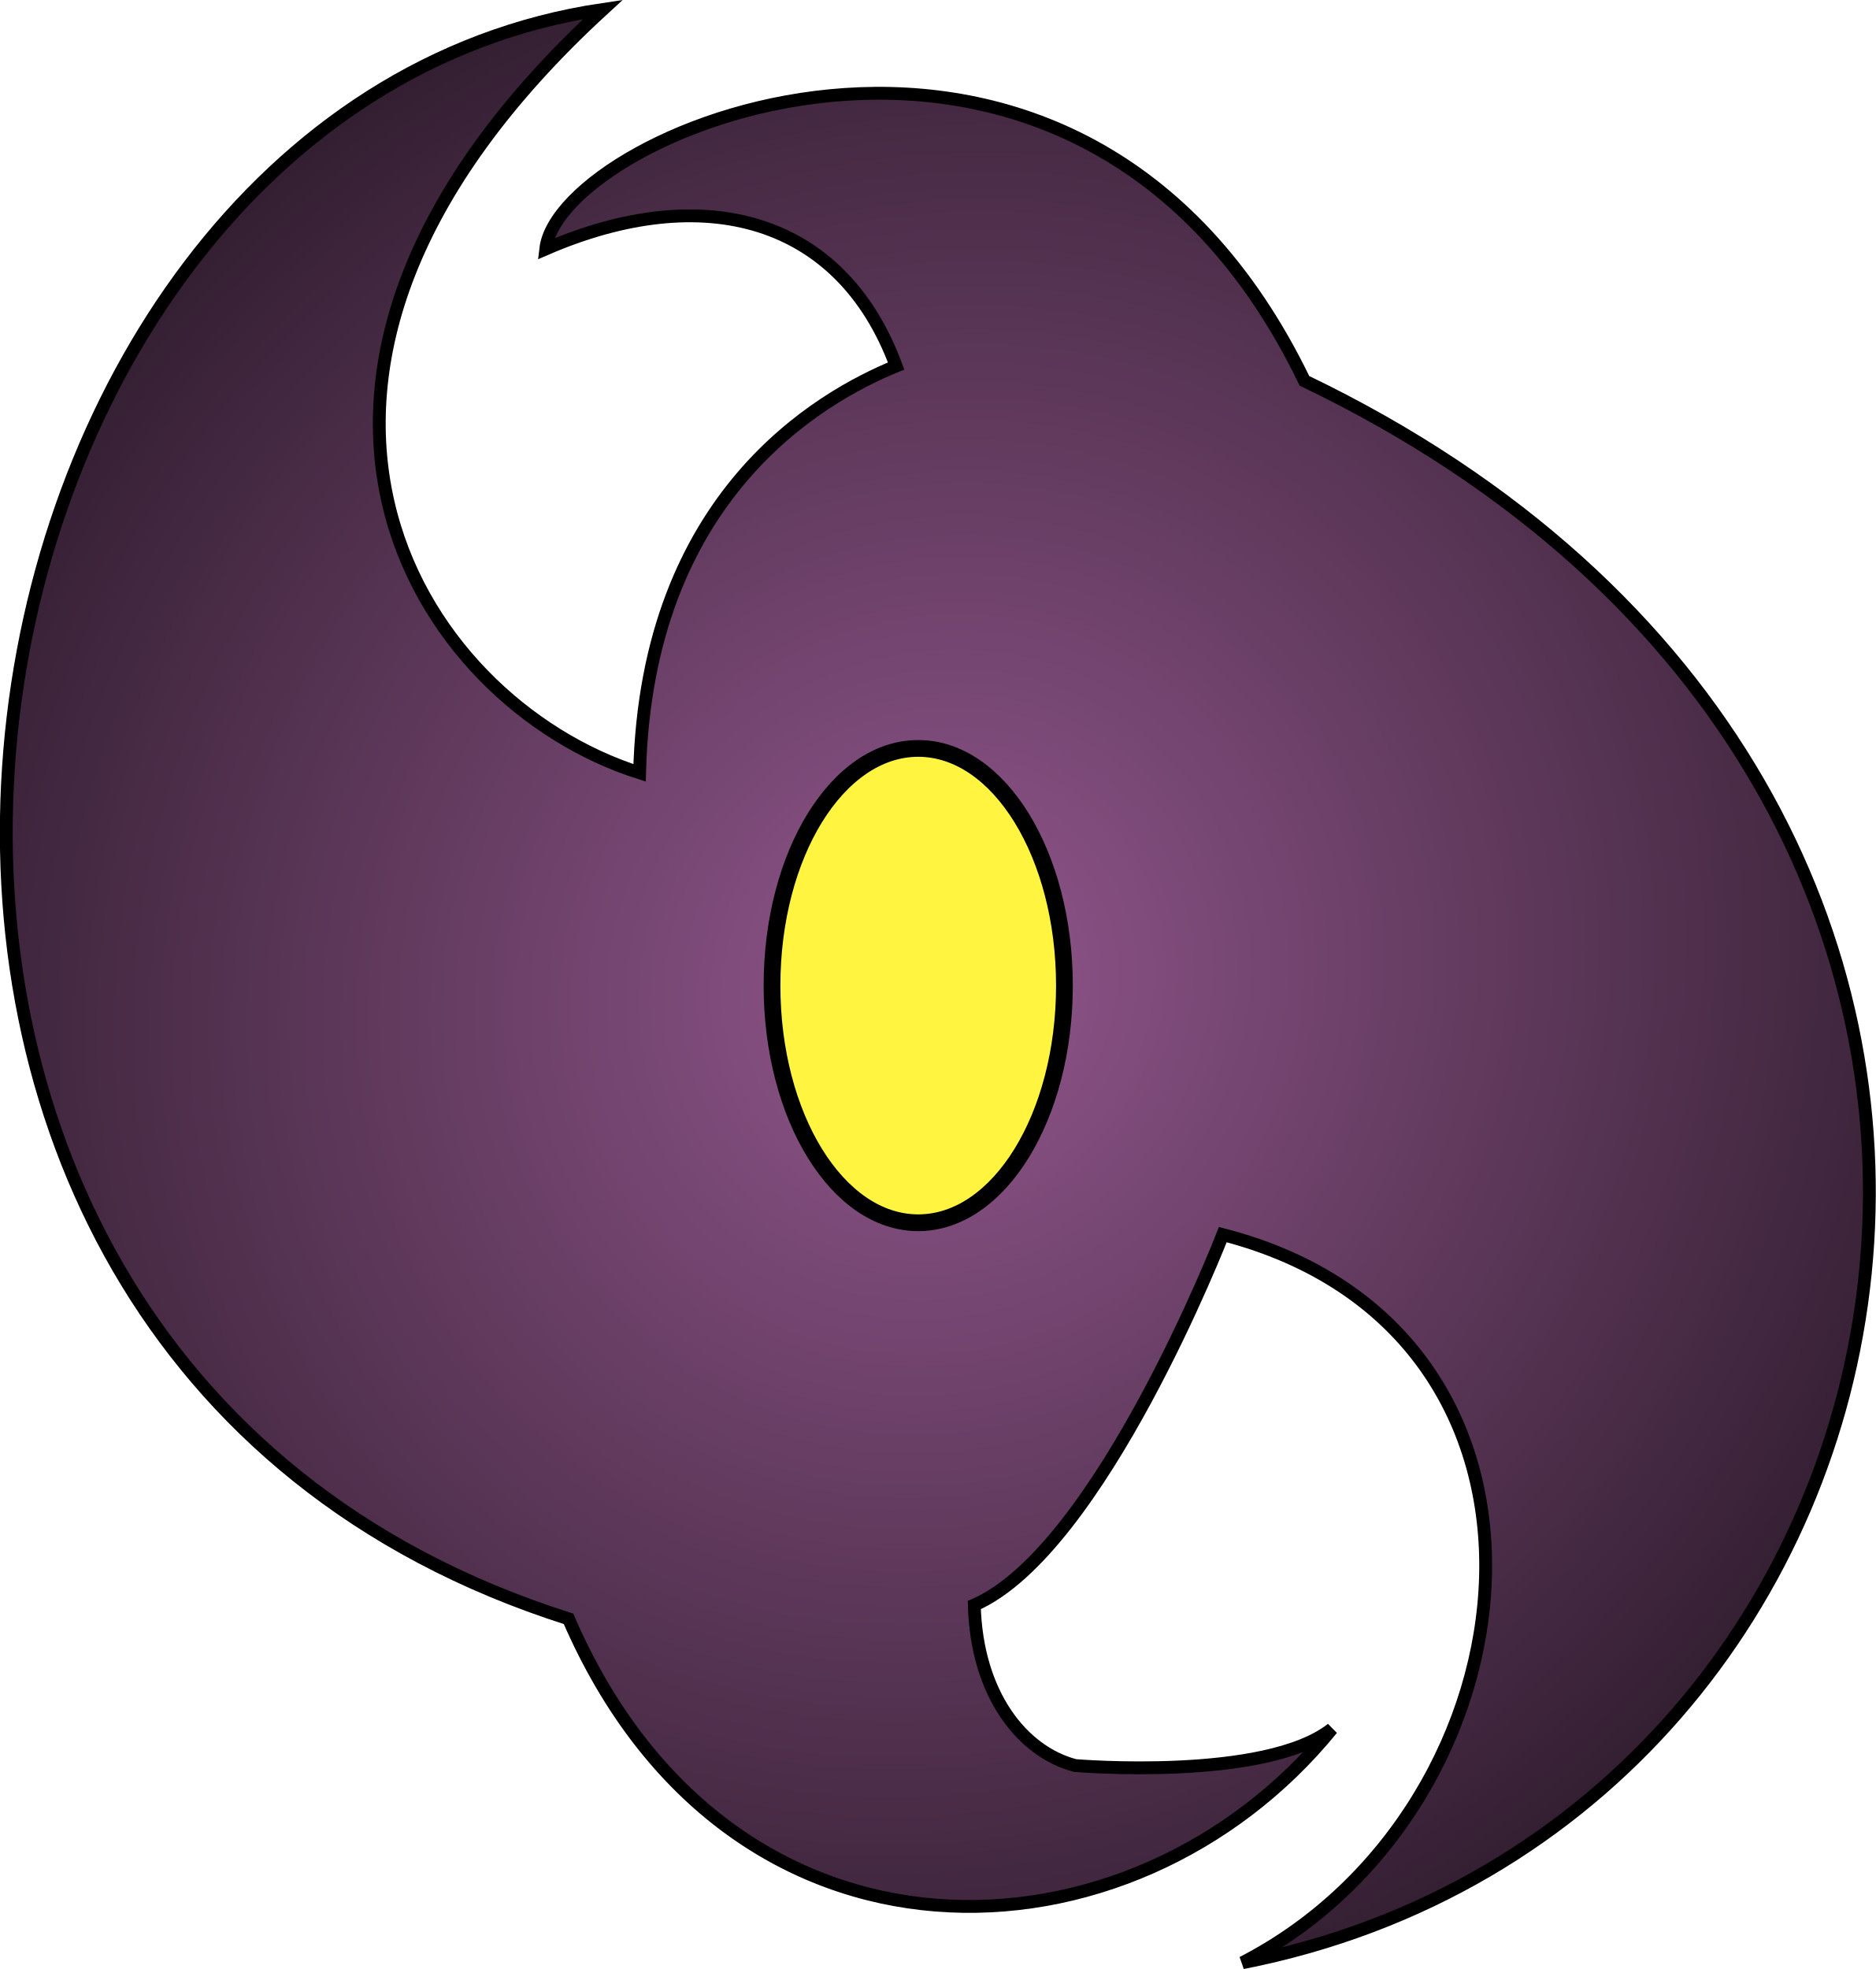
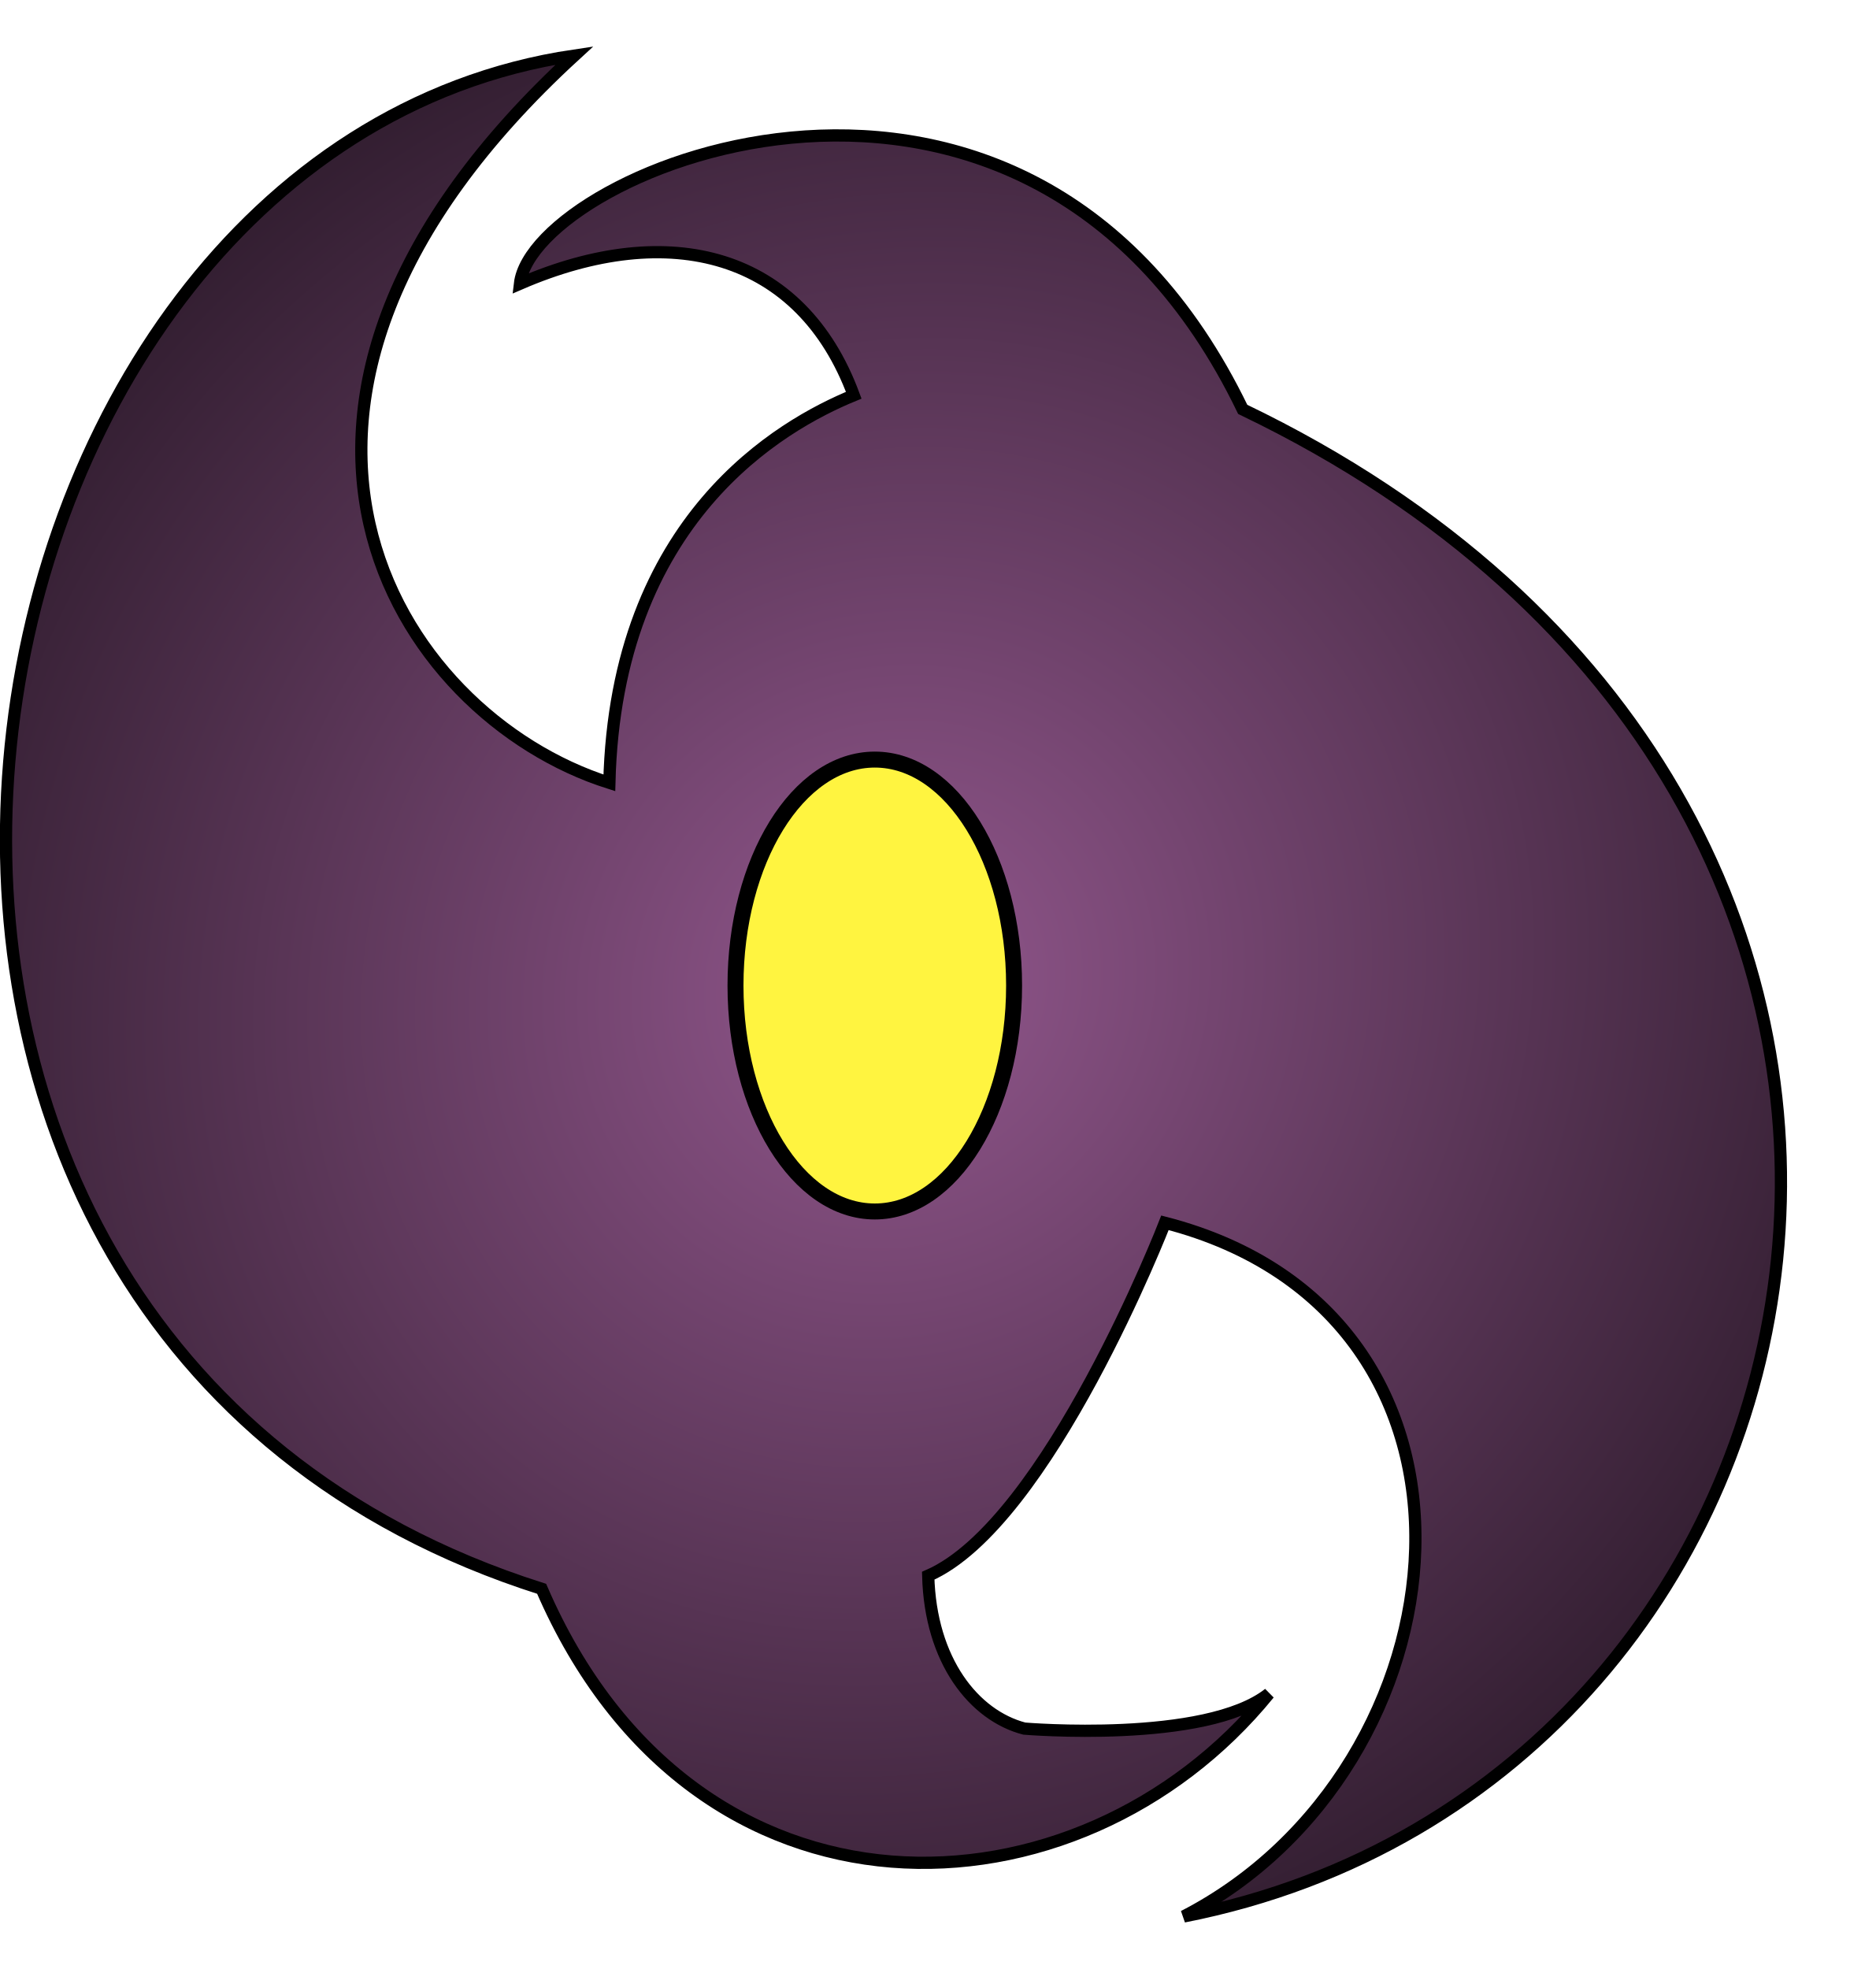
- <svg xmlns="http://www.w3.org/2000/svg" xmlns:xlink="http://www.w3.org/1999/xlink" width="95.27" height="100" id="svg3010" version="1.1">
+ <svg xmlns="http://www.w3.org/2000/svg" xmlns:xlink="http://www.w3.org/1999/xlink" width="95.27" height="100" id="svg3010" version="1.1" viewBox="0 0 100 100">
  <defs id="defs3012">
    <linearGradient id="linearGradient4744">
      <stop style="stop-color:#92578d;stop-opacity:1;" offset="0" id="stop4746" />
      <stop style="stop-color:#000000;stop-opacity:1" offset="1" id="stop4748" />
    </linearGradient>
    <radialGradient xlink:href="#linearGradient4744" id="radialGradient4750" cx="362.164" cy="243.67" fx="362.164" fy="243.67" r="73.056" gradientTransform="matrix(0.7677477,-0.9018047,0.8507332,0.7242681,-148.6053,367.1058)" gradientUnits="userSpaceOnUse" />
  </defs>
  <g id="layer1" transform="translate(-289.1084,-166.987)" />
  <g id="layer4" style="display:inline" transform="translate(-289.1084,-166.987)">
    <path style="fill:url(#radialGradient4750);fill-opacity:1;fill-rule:evenodd;stroke:#000000;stroke-width:0.652px;stroke-linecap:butt;stroke-linejoin:miter;stroke-opacity:1" d="m 319.73,167.465 c -34.698,5.123 -45.06,67.998 -1.747,81.737 8.15,18.862 28.643,18.047 38.773,5.589 -3.377,2.678 -13.041,1.863 -13.041,1.863 -2.678,-0.699 -5.007,-3.609 -5.123,-8.15 6.404,-2.794 12.621,-18.814 12.621,-18.814 18.962,4.889 16.286,29.103 1.002,36.978 36.484,-7.167 46.807,-59.382 3.144,-80.34 -11.503,-23.804 -37.833,-12.754 -38.532,-6.699 7.986,-3.458 14.995,-1.628 17.795,5.946 -3.865,1.584 -12.683,6.572 -13.029,20.663 -11.444,-3.623 -22.034,-20.248 -1.863,-38.773 z" id="path4202" />
  </g>
  <g id="layer3" transform="translate(-289.1084,-166.987)">
    <ellipse style="opacity:1;fill:#fff440;fill-opacity:1;stroke:#000000;stroke-width:0.851;stroke-linecap:round;stroke-linejoin:round;stroke-miterlimit:4;stroke-dasharray:none;stroke-opacity:1" id="path4753" cx="335.744" cy="217.042" rx="7.426" ry="12.045" />
  </g>
</svg>
